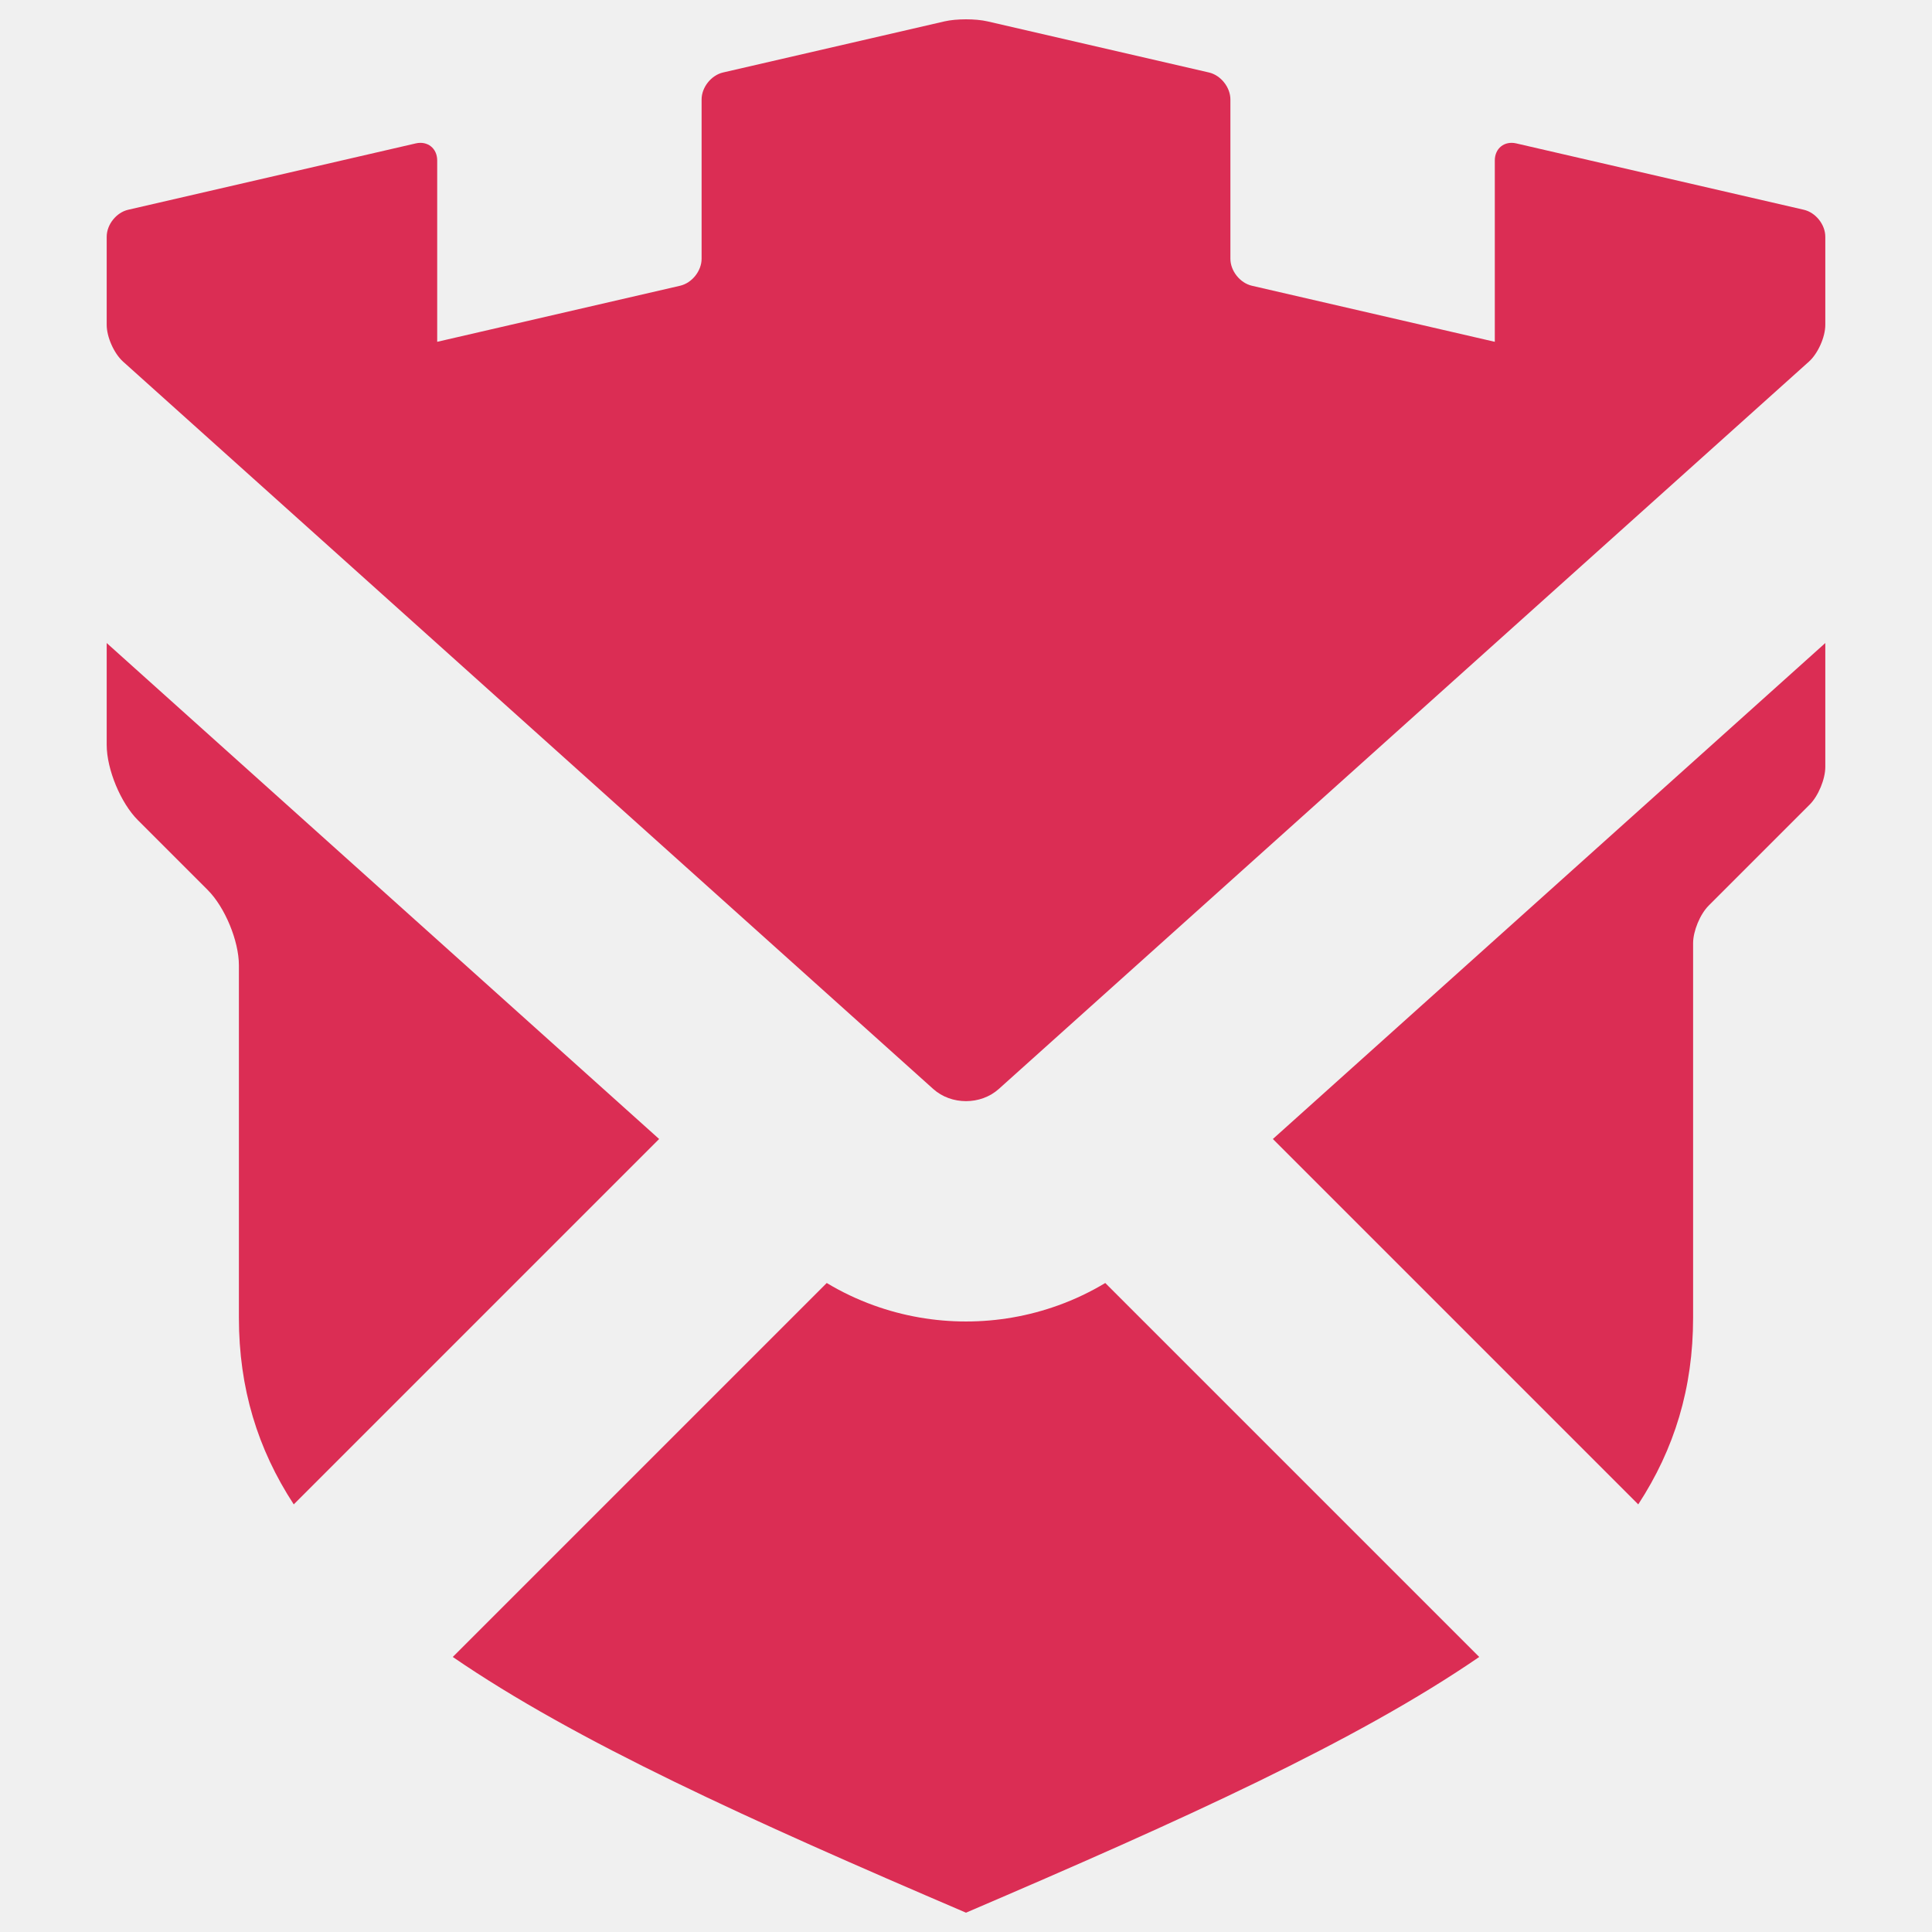
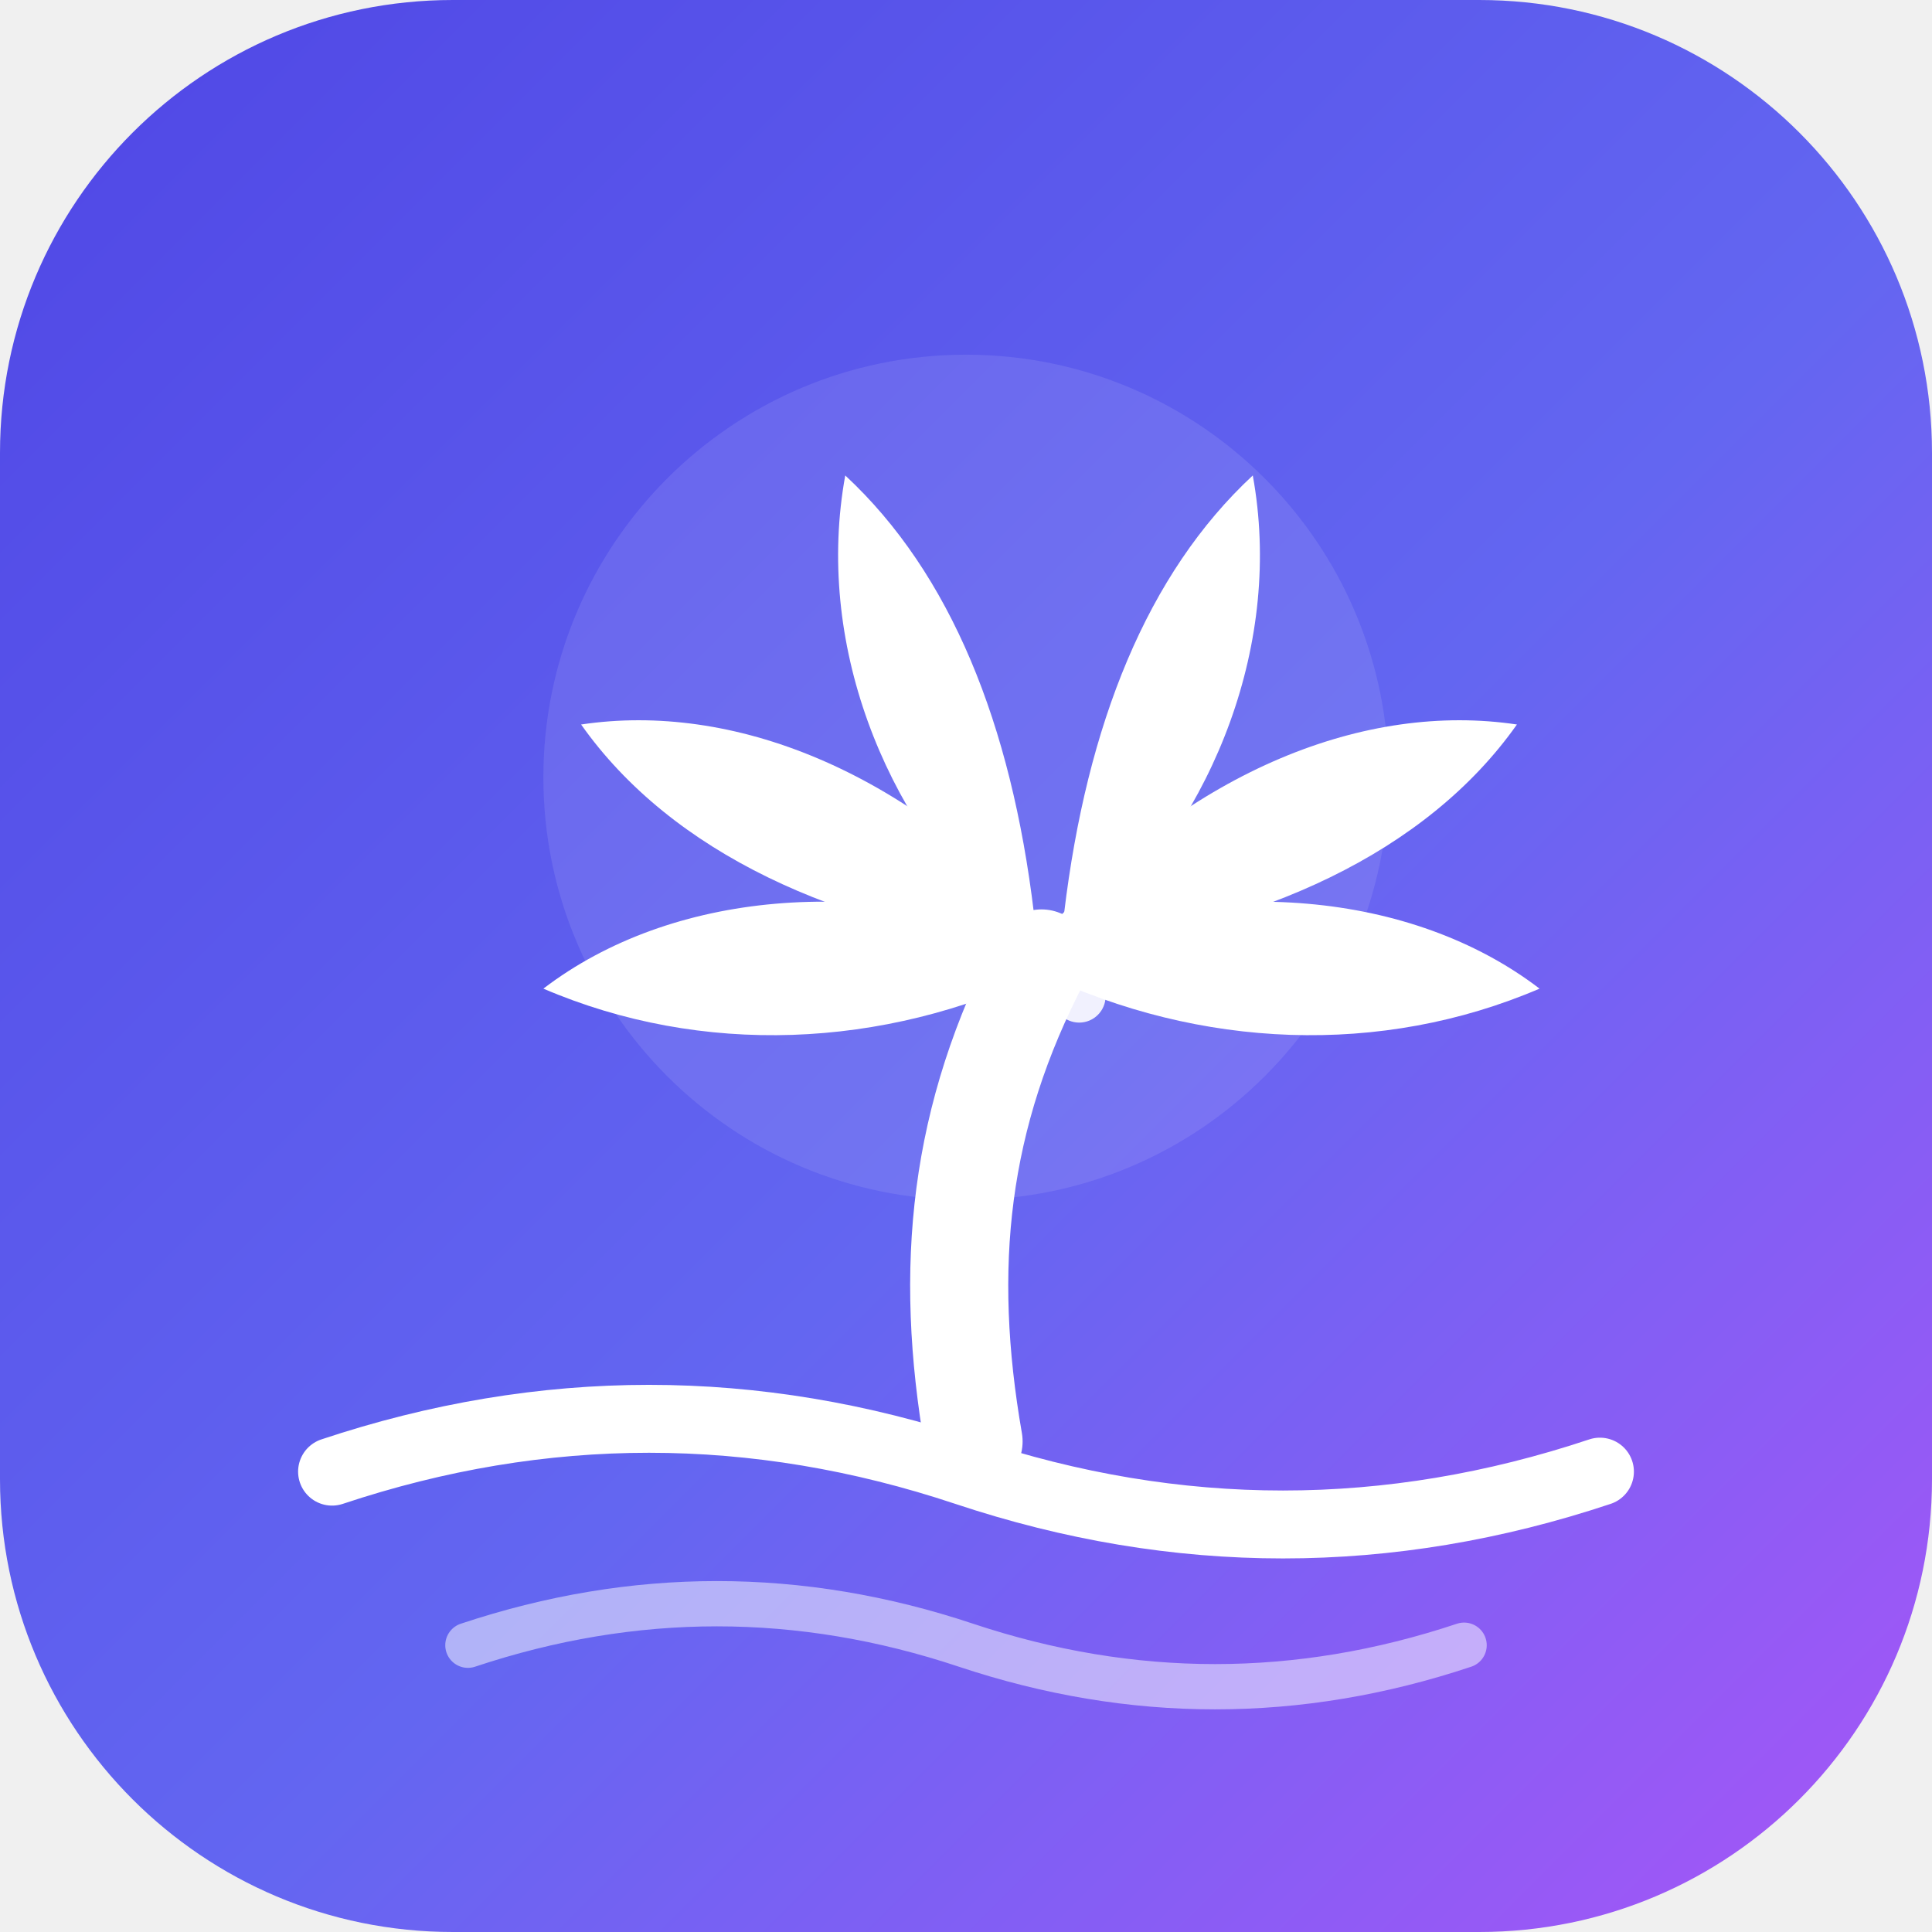
- <svg xmlns="http://www.w3.org/2000/svg" style="isolation:isolate" viewBox="0 0 1000 1000" width="1000pt" height="1000pt">
+ <svg xmlns="http://www.w3.org/2000/svg" viewBox="0 0 512 512" role="img" aria-label="Loomix">
  <defs>
-     <clipPath id="_clipPath_Sdk6Fary7vPYZxd20WRVIKca0qb2ogEk">
-       <rect width="1000" height="1000" />
-     </clipPath>
+     <linearGradient id="g" x1="0" y1="0" x2="1" y2="1">
+       <stop offset="0" stop-color="#4f46e5" />
+       <stop offset="0.55" stop-color="#6366f1" />
+       <stop offset="1" stop-color="#a855f7" />
+     </linearGradient>
  </defs>
-   <g clip-path="url(#_clipPath_Sdk6Fary7vPYZxd20WRVIKca0qb2ogEk)">
-     <rect width="1000" height="1000" style="fill:rgb(0,0,0)" fill-opacity="0" />
-     <path d=" M 483.028 563.647 L 63.713 187.183 C 59.029 182.978 55.226 174.454 55.226 168.159 L 55.226 122.542 C 55.226 116.247 60.206 109.988 66.339 108.573 L 215.181 74.225 C 221.314 72.809 226.293 76.77 226.293 83.065 L 226.293 176.92 L 352.034 147.895 C 358.167 146.479 363.147 140.219 363.147 133.925 L 363.147 51.483 C 363.147 45.189 368.126 38.93 374.259 37.514 L 488.888 11.061 C 495.021 9.646 504.979 9.646 511.112 11.061 L 625.741 37.514 C 631.874 38.93 636.853 45.189 636.853 51.483 L 636.853 133.925 C 636.853 140.219 641.833 146.479 647.966 147.895 L 773.707 176.92 L 773.707 83.065 C 773.707 76.77 778.686 72.809 784.819 74.225 L 933.661 108.573 C 939.794 109.988 944.774 116.247 944.774 122.542 L 944.774 168.159 C 944.774 174.454 940.971 182.978 936.287 187.183 L 516.972 563.647 C 507.605 572.056 492.395 572.056 483.028 563.647 Z " fill="rgb(219,45,84)" />
-     <path d=" M 944.774 332.832 L 944.774 396.969 C 944.774 403.263 941.16 411.987 936.709 416.437 L 884.411 468.736 C 879.96 473.186 876.347 481.91 876.347 488.204 L 876.347 682.08 C 876.345 718.462 866.664 750.017 847.953 778.668 L 658.833 589.547 L 944.774 332.832 Z " fill="rgb(219,45,84)" />
-     <path d=" M 55.226 332.832 L 55.226 385.564 C 55.226 398.153 62.453 415.6 71.355 424.501 L 107.525 460.671 C 116.426 469.573 123.653 487.02 123.653 499.609 L 123.653 682.08 C 123.655 718.462 133.336 750.017 152.047 778.668 L 341.167 589.547 L 55.226 332.832 Z " fill="rgb(219,45,84)" />
-     <path d=" M 765.645 857.641 C 701.996 901.327 612.26 941.932 500 990 Q 500 990 500 990 C 387.74 941.932 298.004 901.327 234.355 857.641 L 427.917 664.079 C 435.604 668.703 443.74 672.579 452.215 675.636 C 467.543 681.179 483.703 684.007 500 683.996 C 516.297 684.007 532.457 681.179 547.785 675.636 C 556.261 672.579 564.396 668.703 572.083 664.079 L 765.645 857.641 Z " fill="rgb(219,45,84)" />
-   </g>
+   <rect width="512" height="512" rx="120" fill="url(#g)" />
+   <circle cx="256" cy="206" r="112" fill="#ffffff" opacity="0.10" />
+   <path d="M258 382 C250 336 254 296 276 254" stroke="#ffffff" stroke-width="26" stroke-linecap="round" fill="none" />
+   <path d="M276 250 C322 232 374 236 408 262 C366 280 318 278 276 258 Z" fill="#ffffff" />
+   <path d="M276 250 C230 232 178 236 144 262 C186 280 234 278 276 258 Z" fill="#ffffff" />
+   <path d="M278 246 C316 204 362 186 402 192 C378 226 334 246 282 252 Z" fill="#ffffff" />
+   <path d="M278 246 C240 204 194 186 154 192 C178 226 222 246 274 252 Z" fill="#ffffff" />
+   <path d="M282 242 C288 192 304 152 332 126 C340 170 322 216 290 246 Z" fill="#ffffff" />
+   <path d="M274 242 C268 192 252 152 224 126 C216 170 234 216 266 246 Z" fill="#ffffff" />
+   <circle cx="266" cy="266" r="7" fill="#ffffff" opacity="0.9" />
+   <circle cx="286" cy="264" r="7" fill="#ffffff" opacity="0.9" />
+   <path d="M88 390 Q172 362 256 390 T424 390" stroke="#ffffff" stroke-width="18" stroke-linecap="round" fill="none" />
+   <path d="M124 436 Q190 414 256 436 T388 436" stroke="#ffffff" stroke-width="12" stroke-linecap="round" fill="none" opacity="0.5" />
</svg>
